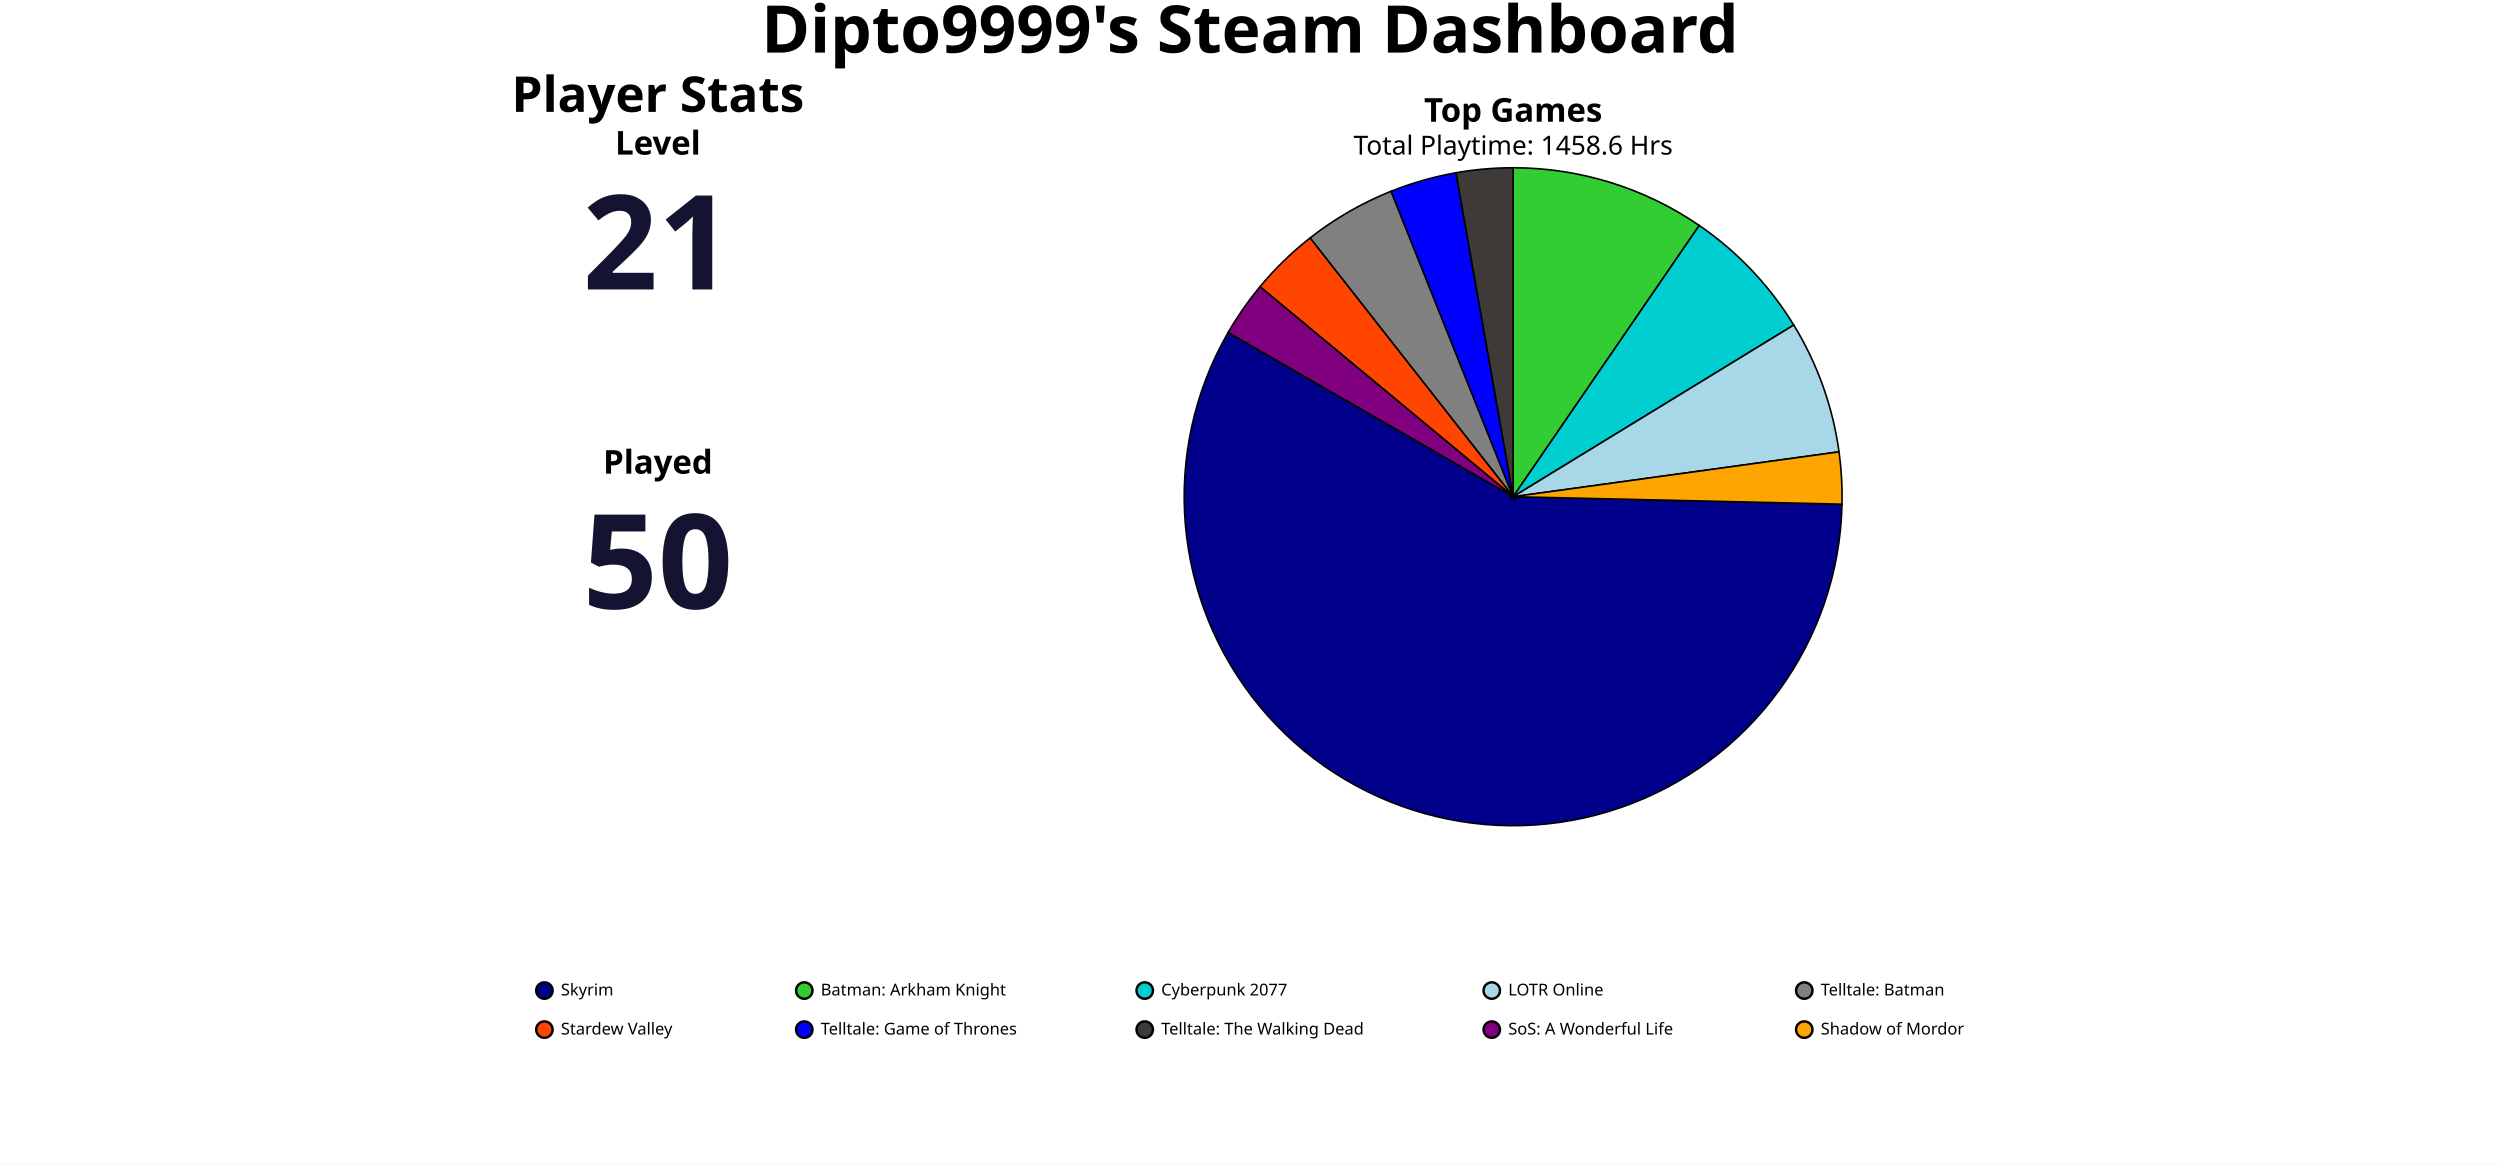
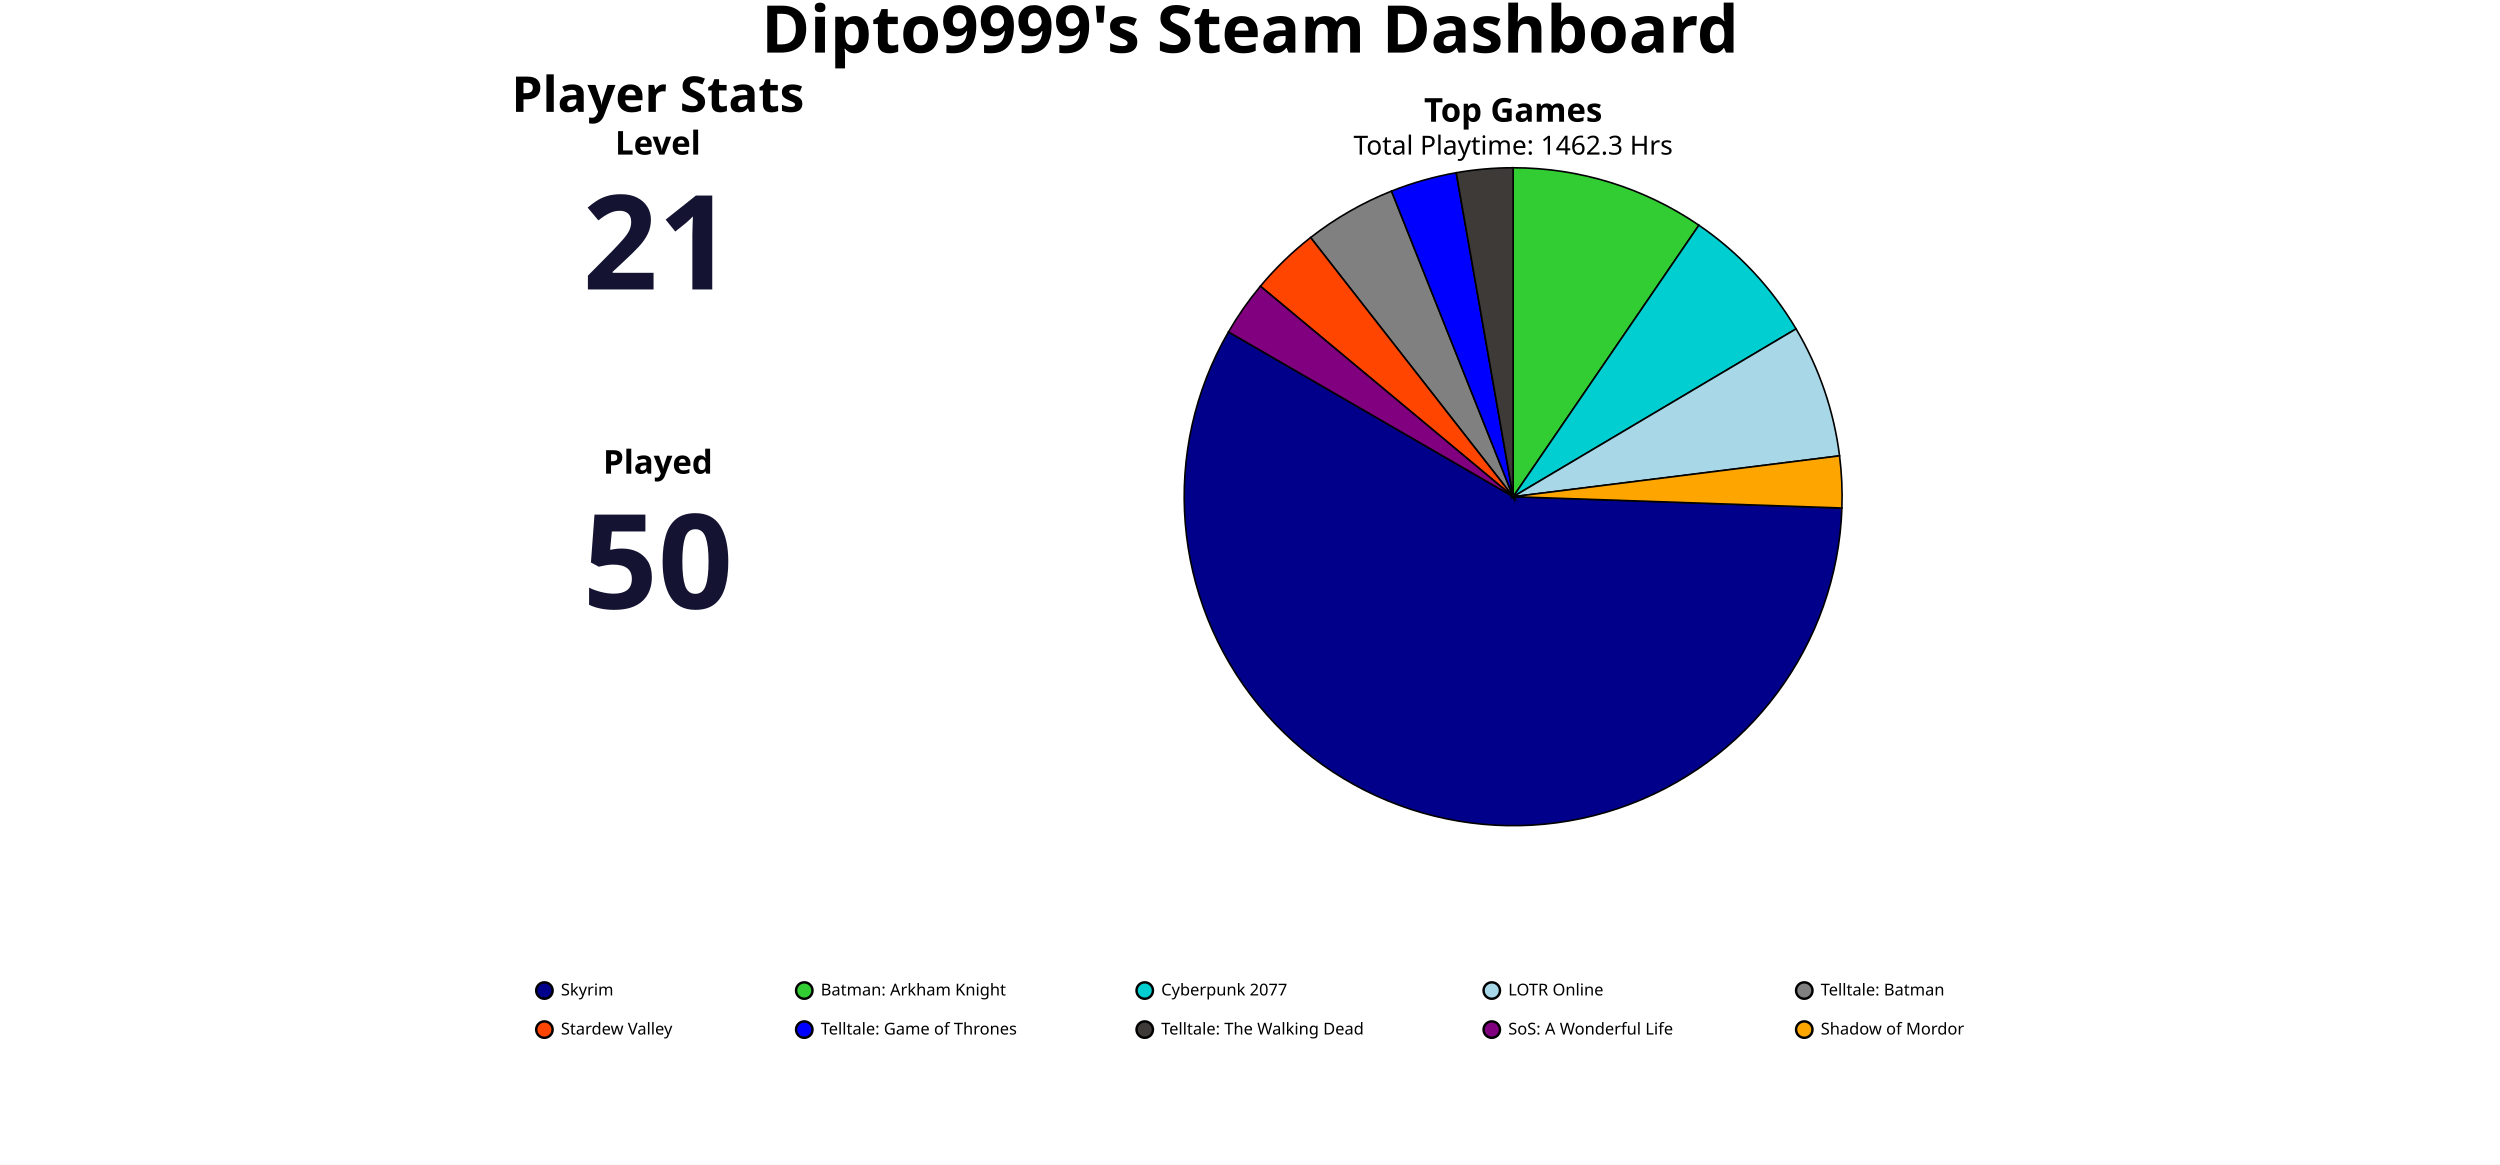
<svg xmlns="http://www.w3.org/2000/svg" version="1.1" class="marks" width="1520" height="708" viewBox="0 0 1520 708">
  <rect width="1520" height="708" fill="white" />
  <g fill="none" stroke-miterlimit="10" transform="translate(250,102)">
    <g class="mark-group role-frame root" role="graphics-object" aria-roledescription="group mark container">
      <g transform="translate(0,0)">
        <path class="background" aria-hidden="true" d="M0,0h0v0h0Z" />
        <g>
          <g class="mark-group role-scope concat_0_group" role="graphics-object" aria-roledescription="group mark container">
            <g transform="translate(0,0)">
              <path class="background" aria-hidden="true" d="M0,0h0v0h0Z" />
              <g>
                <g class="mark-group role-scope concat_0_concat_0_group" role="graphics-object" aria-roledescription="group mark container">
                  <g transform="translate(0,0)">
                    <path class="background" aria-hidden="true" d="M0,0h300v150h-300Z" stroke="#ddd" stroke-opacity="0" stroke-width="1.5" />
                    <g>
                      <g class="mark-text role-mark concat_0_concat_0_marks" role="graphics-object" aria-roledescription="text mark container">
                        <text aria-label="Metric: Level; Value: 21" role="graphics-symbol" aria-roledescription="text mark" text-anchor="middle" transform="translate(150,74)" font-family="sans-serif" font-size="80px" font-weight="bold" fill="#141331">21</text>
                      </g>
                      <g class="mark-group role-title">
                        <g transform="translate(150,-24)">
                          <path class="background" aria-hidden="true" d="M0,0h0v0h0Z" pointer-events="none" />
                          <g>
                            <g class="mark-text role-title-text" role="graphics-symbol" aria-roledescription="title" aria-label="Title text 'Level'" pointer-events="none">
                              <text text-anchor="middle" transform="translate(0,16)" font-family="sans-serif" font-size="20px" font-weight="bold" fill="#000" opacity="1">Level</text>
                            </g>
                          </g>
                          <path class="foreground" aria-hidden="true" d="" pointer-events="none" display="none" />
                        </g>
                      </g>
                    </g>
                    <path class="foreground" aria-hidden="true" d="" display="none" />
                  </g>
                </g>
                <g class="mark-group role-scope concat_0_concat_1_group" role="graphics-object" aria-roledescription="group mark container">
                  <g transform="translate(0,194)">
                    <path class="background" aria-hidden="true" d="M0,0h300v150h-300Z" stroke="#ddd" stroke-opacity="0" stroke-width="1.5" />
                    <g>
                      <g class="mark-text role-mark concat_0_concat_1_marks" role="graphics-object" aria-roledescription="text mark container">
                        <text aria-label="Metric: Played; Value: 50" role="graphics-symbol" aria-roledescription="text mark" text-anchor="middle" transform="translate(150,74)" font-family="sans-serif" font-size="80px" font-weight="bold" fill="#141331">50</text>
                      </g>
                      <g class="mark-group role-title">
                        <g transform="translate(150,-24)">
                          <path class="background" aria-hidden="true" d="M0,0h0v0h0Z" pointer-events="none" />
                          <g>
                            <g class="mark-text role-title-text" role="graphics-symbol" aria-roledescription="title" aria-label="Title text 'Played'" pointer-events="none">
                              <text text-anchor="middle" transform="translate(0,16)" font-family="sans-serif" font-size="20px" font-weight="bold" fill="#000" opacity="1">Played</text>
                            </g>
                          </g>
                          <path class="foreground" aria-hidden="true" d="" pointer-events="none" display="none" />
                        </g>
                      </g>
                    </g>
                    <path class="foreground" aria-hidden="true" d="" display="none" />
                  </g>
                </g>
                <g class="mark-group role-title">
                  <g transform="translate(150,-58)">
                    <path class="background" aria-hidden="true" d="M0,0h0v0h0Z" pointer-events="none" />
                    <g>
                      <g class="mark-text role-title-text" role="graphics-symbol" aria-roledescription="title" aria-label="Title text 'Player Stats'" pointer-events="none">
                        <text text-anchor="middle" transform="translate(0,24)" font-family="sans-serif" font-size="30px" font-weight="bold" fill="#000" opacity="1">Player Stats</text>
                      </g>
                    </g>
                    <path class="foreground" aria-hidden="true" d="" pointer-events="none" display="none" />
                  </g>
                </g>
              </g>
              <path class="foreground" aria-hidden="true" d="" display="none" />
            </g>
          </g>
          <g class="mark-group role-scope concat_1_group" role="graphics-object" aria-roledescription="group mark container">
            <g transform="translate(320,0)">
              <path class="background" aria-hidden="true" d="M0,0h700v400h-700Z" />
              <g>
                <g class="mark-arc role-mark concat_1_marks" role="graphics-object" aria-roledescription="arc mark container">
-                   <path aria-label="playtime_percentage: 57.95; name: Skyrim; Game: Skyrim; Time (Hrs): 845.3; Playtime (%): 57.95" role="graphics-symbol" aria-roledescription="arc mark" transform="translate(350,200)" d="M-173.299,-99.837A200,200,0,1,0,199.948,4.555L0,0Z" fill="#00008B" stroke="black" stroke-width="1" />
-                   <path aria-label="playtime_percentage: 9.57; name: Batman: Arkham Knight; Game: Batman: Arkham Knight; Time (Hrs): 139.7; Playtime (%): 9.57" role="graphics-symbol" aria-roledescription="arc mark" transform="translate(350,200)" d="M113.153,-164.913A200,200,0,0,0,0,-200L0,0Z" fill="#32CD32" stroke="black" stroke-width="1" />
-                   <path aria-label="playtime_percentage: 6.69; name: Cyberpunk 2077; Game: Cyberpunk 2077; Time (Hrs): 97.5; Playtime (%): 6.69" role="graphics-symbol" aria-roledescription="arc mark" transform="translate(350,200)" d="M170.604,-104.375A200,200,0,0,0,113.153,-164.913L0,0Z" fill="#00CED1" stroke="black" stroke-width="1" />
-                   <path aria-label="playtime_percentage: 6.56; name: LOTR Online; Game: LOTR Online; Time (Hrs): 95.7; Playtime (%): 6.56" role="graphics-symbol" aria-roledescription="arc mark" transform="translate(350,200)" d="M198.131,-27.281A200,200,0,0,0,170.604,-104.375L0,0Z" fill="#A8D7E7" stroke="black" stroke-width="1" />
-                   <path aria-label="playtime_percentage: 4.54; name: Telltale: Batman; Game: Telltale: Batman; Time (Hrs): 66.2; Playtime (%): 4.54" role="graphics-symbol" aria-roledescription="arc mark" transform="translate(350,200)" d="M-74.216,-185.72A200,200,0,0,0,-123.484,-157.327L0,0Z" fill="#808080" stroke="black" stroke-width="1" />
-                   <path aria-label="playtime_percentage: 3.39; name: Stardew Valley; Game: Stardew Valley; Time (Hrs): 49.5; Playtime (%): 3.39" role="graphics-symbol" aria-roledescription="arc mark" transform="translate(350,200)" d="M-123.484,-157.327A200,200,0,0,0,-153.954,-127.665L0,0Z" fill="#FF4500" stroke="black" stroke-width="1" />
-                   <path aria-label="playtime_percentage: 3.27; name: Telltale: Game of Thrones; Game: Telltale: Game of Thrones; Time (Hrs): 47.7; Playtime (%): 3.27" role="graphics-symbol" aria-roledescription="arc mark" transform="translate(350,200)" d="M-34.761,-196.956A200,200,0,0,0,-74.216,-185.72L0,0Z" fill="#0000FF" stroke="black" stroke-width="1" />
-                   <path aria-label="playtime_percentage: 2.78; name: Telltale: The Walking Dead; Game: Telltale: The Walking Dead; Time (Hrs): 40.5; Playtime (%): 2.78" role="graphics-symbol" aria-roledescription="arc mark" transform="translate(350,200)" d="M0,-200A200,200,0,0,0,-34.761,-196.956L0,0Z" fill="#3D3A38" stroke="black" stroke-width="1" />
-                   <path aria-label="playtime_percentage: 2.7; name: SoS: A Wonderful Life; Game: SoS: A Wonderful Life; Time (Hrs): 39.4; Playtime (%): 2.70" role="graphics-symbol" aria-roledescription="arc mark" transform="translate(350,200)" d="M-153.954,-127.665A200,200,0,0,0,-173.299,-99.837L0,0Z" fill="#800080" stroke="black" stroke-width="1" />
-                   <path aria-label="playtime_percentage: 2.54; name: Shadow of Mordor; Game: Shadow of Mordor; Time (Hrs): 37.0; Playtime (%): 2.54" role="graphics-symbol" aria-roledescription="arc mark" transform="translate(350,200)" d="M199.948,4.555A200,200,0,0,0,198.131,-27.281L0,0Z" fill="#FFA500" stroke="black" stroke-width="1" />
+                   <path aria-label="playtime_percentage: 57.81; name: Skyrim; Game: Skyrim; Time (Hrs): 845.3; Playtime (%): 57.81" role="graphics-symbol" aria-roledescription="arc mark" transform="translate(350,200)" d="M-173.09,-100.199A200,200,0,1,0,199.882,6.878L0,0Z" fill="#00008B" stroke="black" stroke-width="1" />
+                   <path aria-label="playtime_percentage: 9.55; name: Batman: Arkham Knight; Game: Batman: Arkham Knight; Time (Hrs): 139.7; Playtime (%): 9.55" role="graphics-symbol" aria-roledescription="arc mark" transform="translate(350,200)" d="M112.926,-165.069A200,200,0,0,0,0,-200L0,0Z" fill="#32CD32" stroke="black" stroke-width="1" />
+                   <path aria-label="playtime_percentage: 6.93; name: Cyberpunk 2077; Game: Cyberpunk 2077; Time (Hrs): 101.3; Playtime (%): 6.93" role="graphics-symbol" aria-roledescription="arc mark" transform="translate(350,200)" d="M172.01,-102.042A200,200,0,0,0,112.926,-165.069L0,0Z" fill="#00CED1" stroke="black" stroke-width="1" />
+                   <path aria-label="playtime_percentage: 6.54; name: LOTR Online; Game: LOTR Online; Time (Hrs): 95.7; Playtime (%): 6.54" role="graphics-symbol" aria-roledescription="arc mark" transform="translate(350,200)" d="M198.451,-24.846A200,200,0,0,0,172.01,-102.042L0,0Z" fill="#A8D7E7" stroke="black" stroke-width="1" />
+                   <path aria-label="playtime_percentage: 4.53; name: Telltale: Batman; Game: Telltale: Batman; Time (Hrs): 66.2; Playtime (%): 4.53" role="graphics-symbol" aria-roledescription="arc mark" transform="translate(350,200)" d="M-73.968,-185.819A200,200,0,0,0,-123.166,-157.576L0,0Z" fill="#808080" stroke="black" stroke-width="1" />
+                   <path aria-label="playtime_percentage: 3.39; name: Stardew Valley; Game: Stardew Valley; Time (Hrs): 49.5; Playtime (%): 3.39" role="graphics-symbol" aria-roledescription="arc mark" transform="translate(350,200)" d="M-123.166,-157.576A200,200,0,0,0,-153.69,-127.982L0,0Z" fill="#FF4500" stroke="black" stroke-width="1" />
+                   <path aria-label="playtime_percentage: 3.26; name: Telltale: Game of Thrones; Game: Telltale: Game of Thrones; Time (Hrs): 47.7; Playtime (%): 3.26" role="graphics-symbol" aria-roledescription="arc mark" transform="translate(350,200)" d="M-34.63,-196.979A200,200,0,0,0,-73.968,-185.819L0,0Z" fill="#0000FF" stroke="black" stroke-width="1" />
+                   <path aria-label="playtime_percentage: 2.77; name: Telltale: The Walking Dead; Game: Telltale: The Walking Dead; Time (Hrs): 40.5; Playtime (%): 2.77" role="graphics-symbol" aria-roledescription="arc mark" transform="translate(350,200)" d="M0,-200A200,200,0,0,0,-34.63,-196.979L0,0Z" fill="#3D3A38" stroke="black" stroke-width="1" />
+                   <path aria-label="playtime_percentage: 2.7; name: SoS: A Wonderful Life; Game: SoS: A Wonderful Life; Time (Hrs): 39.4; Playtime (%): 2.70" role="graphics-symbol" aria-roledescription="arc mark" transform="translate(350,200)" d="M-153.69,-127.982A200,200,0,0,0,-173.09,-100.199L0,0Z" fill="#800080" stroke="black" stroke-width="1" />
+                   <path aria-label="playtime_percentage: 2.53; name: Shadow of Mordor; Game: Shadow of Mordor; Time (Hrs): 37.0; Playtime (%): 2.53" role="graphics-symbol" aria-roledescription="arc mark" transform="translate(350,200)" d="M199.882,6.878A200,200,0,0,0,198.451,-24.846L0,0Z" fill="#FFA500" stroke="black" stroke-width="1" />
                </g>
                <g class="mark-group role-title">
                  <g transform="translate(350,-44)">
                    <path class="background" aria-hidden="true" d="M0,0h0v0h0Z" pointer-events="none" />
                    <g>
                      <g class="mark-text role-title-text" role="graphics-symbol" aria-roledescription="title" aria-label="Title text 'Top Games'" pointer-events="none">
                        <text text-anchor="middle" transform="translate(0,16)" font-family="sans-serif" font-size="20px" font-weight="bold" fill="#000" opacity="1">Top Games</text>
                      </g>
-                       <g class="mark-text role-title-subtitle" role="graphics-symbol" aria-roledescription="subtitle" aria-label="Subtitle text 'Total Playtime: 1458.6 Hrs'" pointer-events="none">
-                         <text text-anchor="middle" transform="translate(0,36)" font-family="sans-serif" font-size="16px" fill="#000" opacity="1">Total Playtime: 1458.6 Hrs</text>
+                       <g class="mark-text role-title-subtitle" role="graphics-symbol" aria-roledescription="subtitle" aria-label="Subtitle text 'Total Playtime: 1462.3 Hrs'" pointer-events="none">
+                         <text text-anchor="middle" transform="translate(0,36)" font-family="sans-serif" font-size="16px" fill="#000" opacity="1">Total Playtime: 1462.3 Hrs</text>
                      </g>
                    </g>
                    <path class="foreground" aria-hidden="true" d="" pointer-events="none" display="none" />
                  </g>
                </g>
              </g>
              <path class="foreground" aria-hidden="true" d="" display="none" />
            </g>
          </g>
          <g class="mark-group role-legend" role="graphics-symbol" aria-roledescription="legend" aria-label="Symbol legend for fill color with 10 values: Skyrim, Batman: Arkham Knight, Cyberpunk 2077, LOTR Online, Telltale: Batman, ending with Shadow of Mordor">
            <g transform="translate(0,419)">
              <path class="background" aria-hidden="true" d="M0,0h1014v187h-1014Z" pointer-events="none" />
              <g>
                <g class="mark-group role-legend-entry">
                  <g transform="translate(75,75)">
                    <path class="background" aria-hidden="true" d="M0,0h0v0h0Z" pointer-events="none" />
                    <g>
                      <g class="mark-group role-scope" role="graphics-object" aria-roledescription="group mark container">
                        <g transform="translate(0,0.25)">
                          <path class="background" aria-hidden="true" d="M0,0h81.957v12.5h-81.957Z" pointer-events="none" opacity="1" />
                          <g>
                            <g class="mark-symbol role-legend-symbol" pointer-events="none">
                              <path transform="translate(6,6)" d="M5,0A5,5,0,1,1,-5,0A5,5,0,1,1,5,0" fill="#00008B" stroke="black" stroke-width="1.5" opacity="1" />
                            </g>
                            <g class="mark-text role-legend-label" pointer-events="none">
                              <text text-anchor="start" transform="translate(16,9)" font-family="sans-serif" font-size="10px" fill="#000" opacity="1">Skyrim</text>
                            </g>
                          </g>
                          <path class="foreground" aria-hidden="true" d="" pointer-events="none" display="none" />
                        </g>
                        <g transform="translate(158,0.25)">
                          <path class="background" aria-hidden="true" d="M0,0h130.316v12.5h-130.316Z" pointer-events="none" opacity="1" />
                          <g>
                            <g class="mark-symbol role-legend-symbol" pointer-events="none">
                              <path transform="translate(6,6)" d="M5,0A5,5,0,1,1,-5,0A5,5,0,1,1,5,0" fill="#32CD32" stroke="black" stroke-width="1.5" opacity="1" />
                            </g>
                            <g class="mark-text role-legend-label" pointer-events="none">
                              <text text-anchor="start" transform="translate(16,9)" font-family="sans-serif" font-size="10px" fill="#000" opacity="1">Batman: Arkham Knight</text>
                            </g>
                          </g>
                          <path class="foreground" aria-hidden="true" d="" pointer-events="none" display="none" />
                        </g>
                        <g transform="translate(365,0.25)">
                          <path class="background" aria-hidden="true" d="M0,0h134.394v12.5h-134.394Z" pointer-events="none" opacity="1" />
                          <g>
                            <g class="mark-symbol role-legend-symbol" pointer-events="none">
                              <path transform="translate(6,6)" d="M5,0A5,5,0,1,1,-5,0A5,5,0,1,1,5,0" fill="#00CED1" stroke="black" stroke-width="1.5" opacity="1" />
                            </g>
                            <g class="mark-text role-legend-label" pointer-events="none">
                              <text text-anchor="start" transform="translate(16,9)" font-family="sans-serif" font-size="10px" fill="#000" opacity="1">Cyberpunk 2077</text>
                            </g>
                          </g>
                          <path class="foreground" aria-hidden="true" d="" pointer-events="none" display="none" />
                        </g>
                        <g transform="translate(576,0.25)">
                          <path class="background" aria-hidden="true" d="M0,0h113.1v12.5h-113.1Z" pointer-events="none" opacity="1" />
                          <g>
                            <g class="mark-symbol role-legend-symbol" pointer-events="none">
                              <path transform="translate(6,6)" d="M5,0A5,5,0,1,1,-5,0A5,5,0,1,1,5,0" fill="#A8D7E7" stroke="black" stroke-width="1.5" opacity="1" />
                            </g>
                            <g class="mark-text role-legend-label" pointer-events="none">
                              <text text-anchor="start" transform="translate(16,9)" font-family="sans-serif" font-size="10px" fill="#000" opacity="1">LOTR Online</text>
                            </g>
                          </g>
                          <path class="foreground" aria-hidden="true" d="" pointer-events="none" display="none" />
                        </g>
                        <g transform="translate(766,0.25)">
                          <path class="background" aria-hidden="true" d="M0,0h97.709v12.5h-97.709Z" pointer-events="none" opacity="1" />
                          <g>
                            <g class="mark-symbol role-legend-symbol" pointer-events="none">
                              <path transform="translate(6,6)" d="M5,0A5,5,0,1,1,-5,0A5,5,0,1,1,5,0" fill="#808080" stroke="black" stroke-width="1.5" opacity="1" />
                            </g>
                            <g class="mark-text role-legend-label" pointer-events="none">
                              <text text-anchor="start" transform="translate(16,9)" font-family="sans-serif" font-size="10px" fill="#000" opacity="1">Telltale: Batman</text>
                            </g>
                          </g>
                          <path class="foreground" aria-hidden="true" d="" pointer-events="none" display="none" />
                        </g>
                        <g transform="translate(0,24)">
                          <path class="background" aria-hidden="true" d="M0,0h81.957v12.5h-81.957Z" pointer-events="none" opacity="1" />
                          <g>
                            <g class="mark-symbol role-legend-symbol" pointer-events="none">
                              <path transform="translate(6,6)" d="M5,0A5,5,0,1,1,-5,0A5,5,0,1,1,5,0" fill="#FF4500" stroke="black" stroke-width="1.5" opacity="1" />
                            </g>
                            <g class="mark-text role-legend-label" pointer-events="none">
                              <text text-anchor="start" transform="translate(16,9)" font-family="sans-serif" font-size="10px" fill="#000" opacity="1">Stardew Valley</text>
                            </g>
                          </g>
                          <path class="foreground" aria-hidden="true" d="" pointer-events="none" display="none" />
                        </g>
                        <g transform="translate(158,24)">
                          <path class="background" aria-hidden="true" d="M0,0h130.316v12.5h-130.316Z" pointer-events="none" opacity="1" />
                          <g>
                            <g class="mark-symbol role-legend-symbol" pointer-events="none">
                              <path transform="translate(6,6)" d="M5,0A5,5,0,1,1,-5,0A5,5,0,1,1,5,0" fill="#0000FF" stroke="black" stroke-width="1.5" opacity="1" />
                            </g>
                            <g class="mark-text role-legend-label" pointer-events="none">
                              <text text-anchor="start" transform="translate(16,9)" font-family="sans-serif" font-size="10px" fill="#000" opacity="1">Telltale: Game of Thrones</text>
                            </g>
                          </g>
                          <path class="foreground" aria-hidden="true" d="" pointer-events="none" display="none" />
                        </g>
                        <g transform="translate(365,24)">
                          <path class="background" aria-hidden="true" d="M0,0h134.394v12.5h-134.394Z" pointer-events="none" opacity="1" />
                          <g>
                            <g class="mark-symbol role-legend-symbol" pointer-events="none">
                              <path transform="translate(6,6)" d="M5,0A5,5,0,1,1,-5,0A5,5,0,1,1,5,0" fill="#3D3A38" stroke="black" stroke-width="1.5" opacity="1" />
                            </g>
                            <g class="mark-text role-legend-label" pointer-events="none">
                              <text text-anchor="start" transform="translate(16,9)" font-family="sans-serif" font-size="10px" fill="#000" opacity="1">Telltale: The Walking Dead</text>
                            </g>
                          </g>
                          <path class="foreground" aria-hidden="true" d="" pointer-events="none" display="none" />
                        </g>
                        <g transform="translate(576,24)">
                          <path class="background" aria-hidden="true" d="M0,0h113.1v12.5h-113.1Z" pointer-events="none" opacity="1" />
                          <g>
                            <g class="mark-symbol role-legend-symbol" pointer-events="none">
                              <path transform="translate(6,6)" d="M5,0A5,5,0,1,1,-5,0A5,5,0,1,1,5,0" fill="#800080" stroke="black" stroke-width="1.5" opacity="1" />
                            </g>
                            <g class="mark-text role-legend-label" pointer-events="none">
                              <text text-anchor="start" transform="translate(16,9)" font-family="sans-serif" font-size="10px" fill="#000" opacity="1">SoS: A Wonderful Life</text>
                            </g>
                          </g>
                          <path class="foreground" aria-hidden="true" d="" pointer-events="none" display="none" />
                        </g>
                        <g transform="translate(766,24)">
                          <path class="background" aria-hidden="true" d="M0,0h97.709v12.5h-97.709Z" pointer-events="none" opacity="1" />
                          <g>
                            <g class="mark-symbol role-legend-symbol" pointer-events="none">
                              <path transform="translate(6,6)" d="M5,0A5,5,0,1,1,-5,0A5,5,0,1,1,5,0" fill="#FFA500" stroke="black" stroke-width="1.5" opacity="1" />
                            </g>
                            <g class="mark-text role-legend-label" pointer-events="none">
                              <text text-anchor="start" transform="translate(16,9)" font-family="sans-serif" font-size="10px" fill="#000" opacity="1">Shadow of Mordor</text>
                            </g>
                          </g>
                          <path class="foreground" aria-hidden="true" d="" pointer-events="none" display="none" />
                        </g>
                      </g>
                    </g>
                    <path class="foreground" aria-hidden="true" d="" pointer-events="none" display="none" />
                  </g>
                </g>
              </g>
              <path class="foreground" aria-hidden="true" d="" pointer-events="none" display="none" />
            </g>
          </g>
          <g class="mark-group role-title">
            <g transform="translate(510,-102)">
              <path class="background" aria-hidden="true" d="M0,0h0v0h0Z" pointer-events="none" />
              <g>
                <g class="mark-text role-title-text" role="graphics-symbol" aria-roledescription="title" aria-label="Title text 'Dipto9999's Steam Dashboard'" pointer-events="none">
                  <text text-anchor="middle" transform="translate(0,32)" font-family="sans-serif" font-size="40px" font-weight="bold" fill="#000" opacity="1">Dipto9999's Steam Dashboard</text>
                </g>
              </g>
              <path class="foreground" aria-hidden="true" d="" pointer-events="none" display="none" />
            </g>
          </g>
        </g>
        <path class="foreground" aria-hidden="true" d="" display="none" />
      </g>
    </g>
  </g>
</svg>
